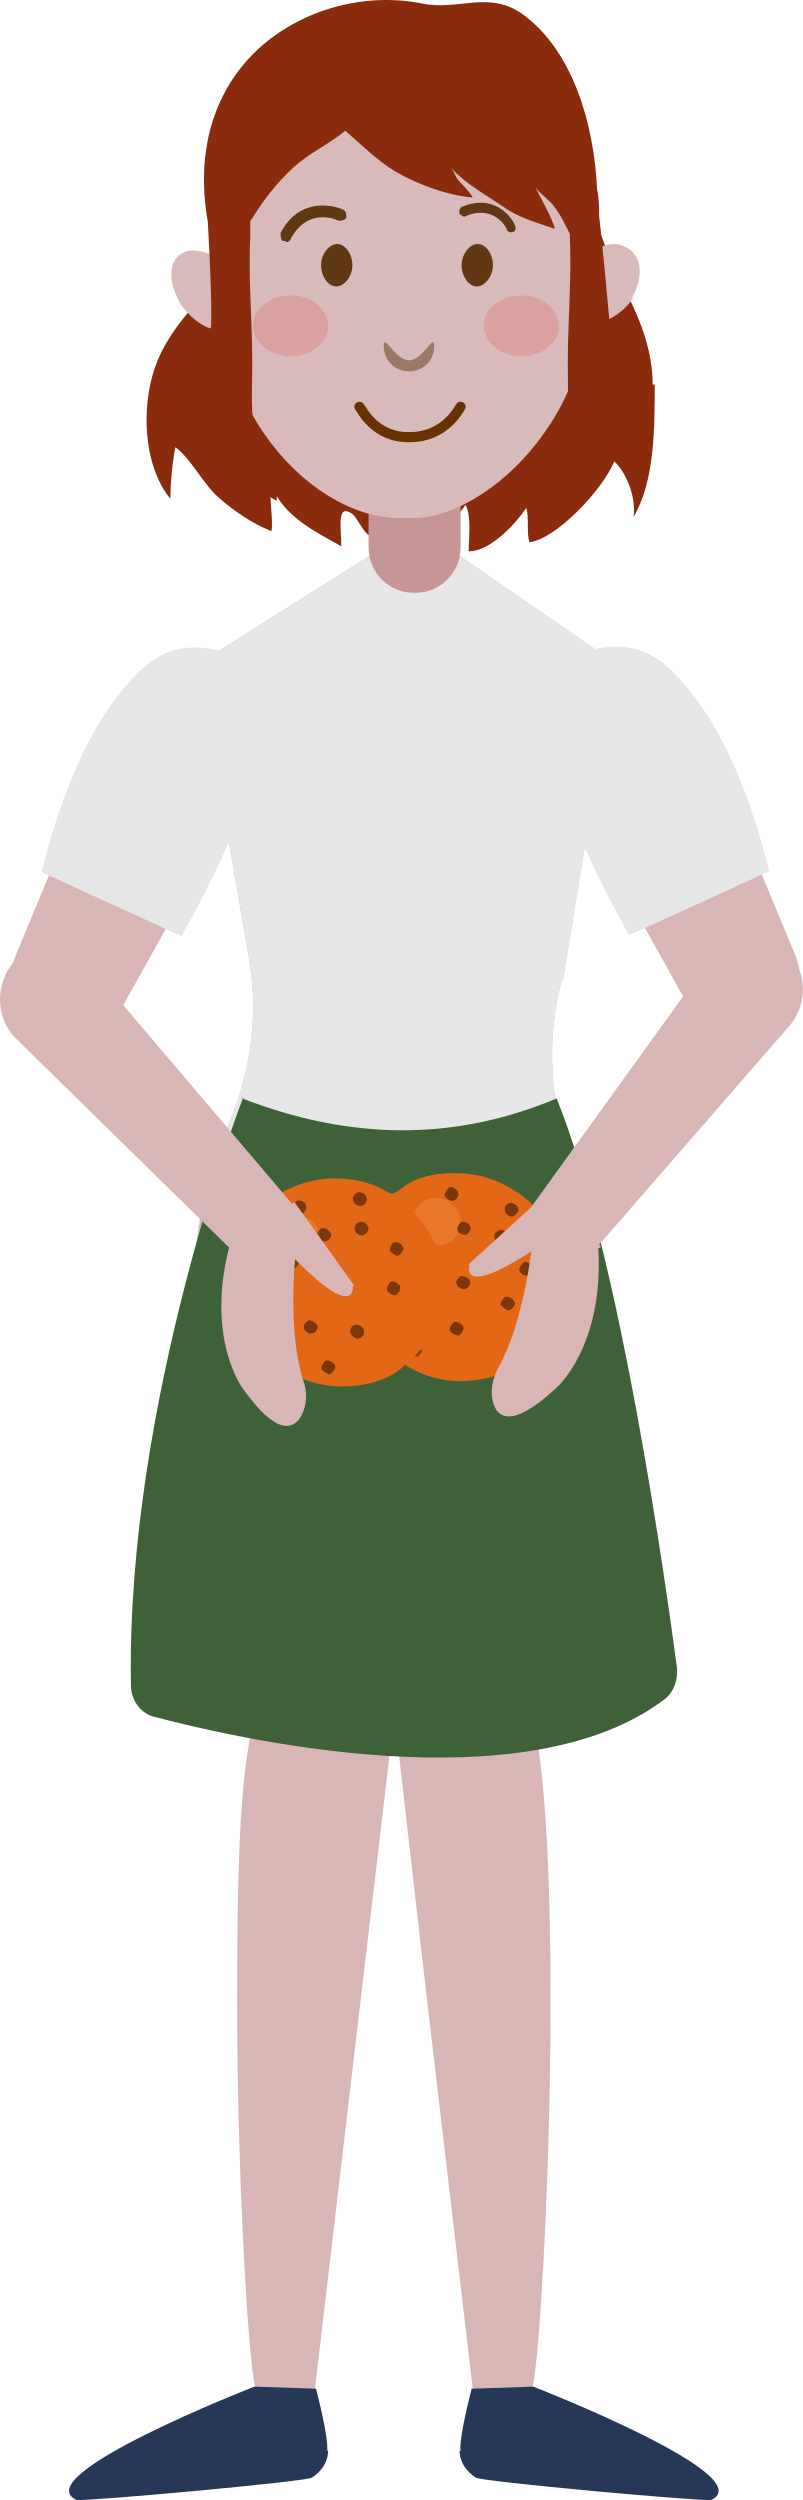
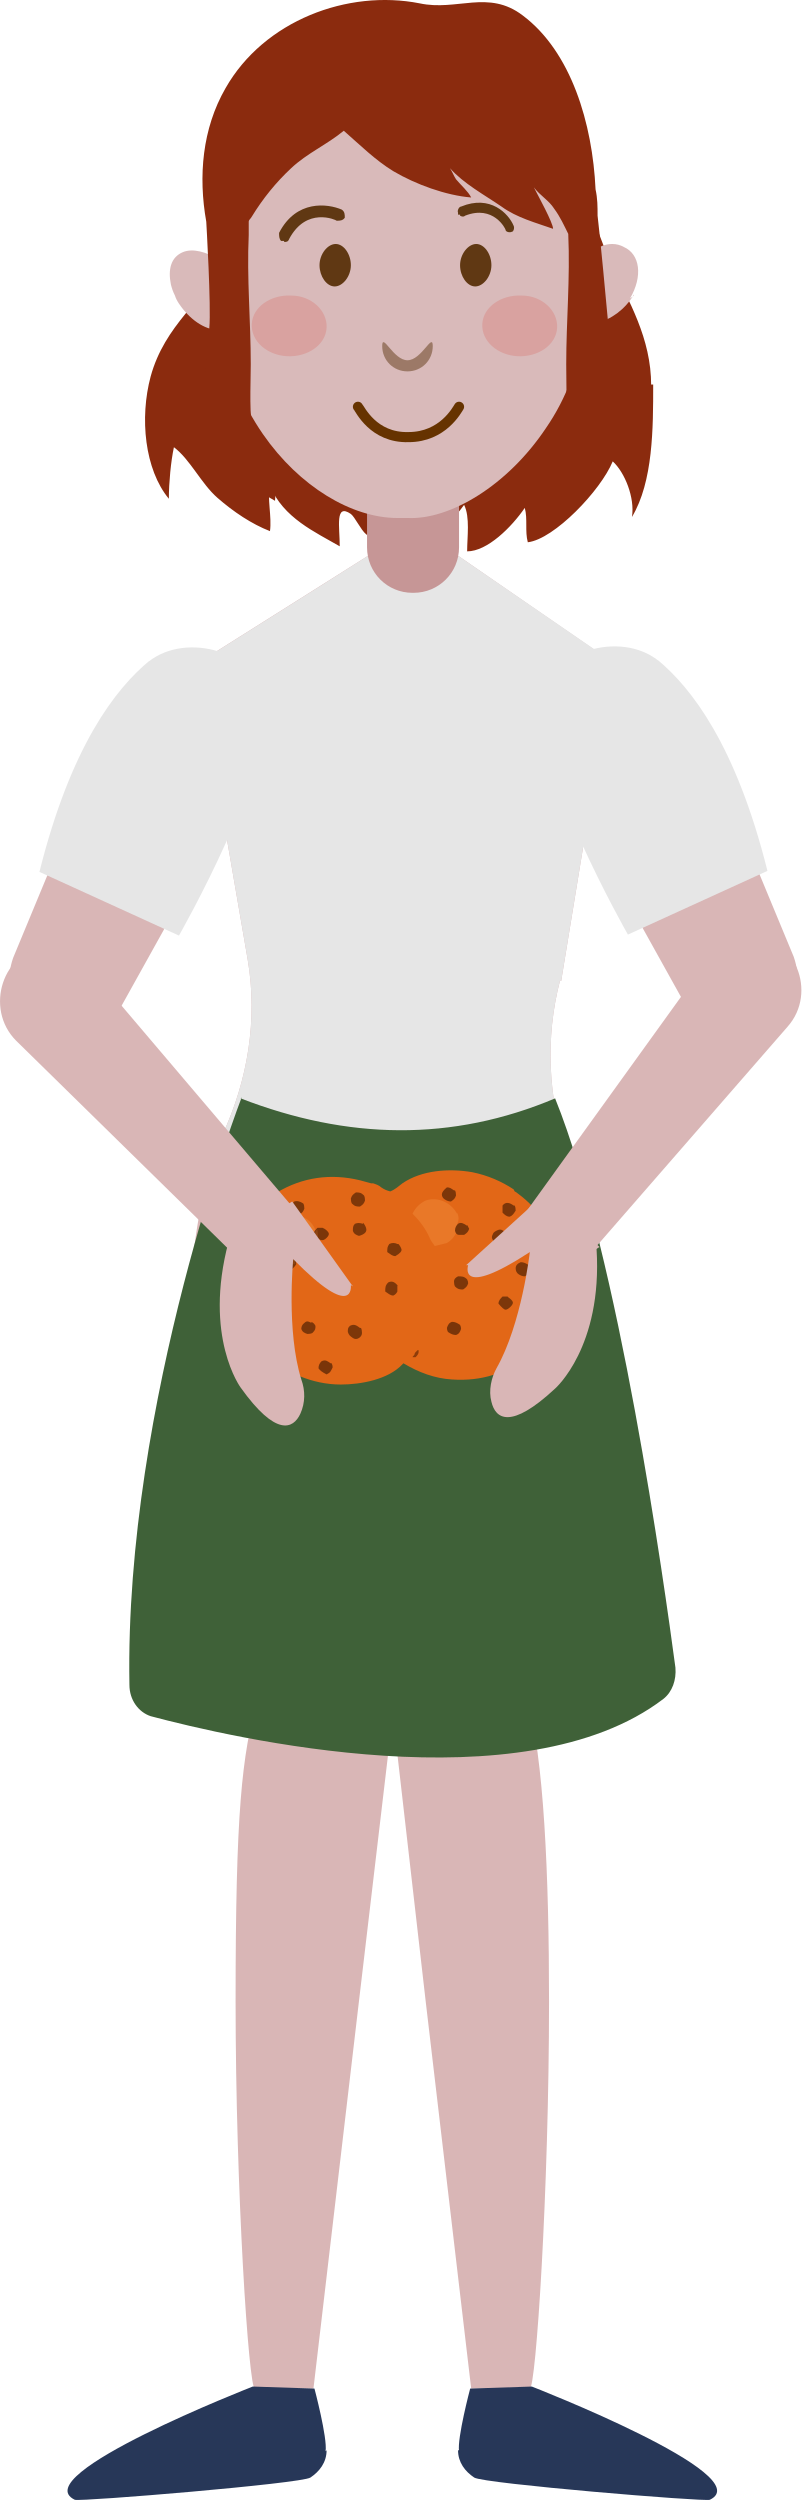
- <svg xmlns="http://www.w3.org/2000/svg" id="Ebene_2" data-name="Ebene 2" viewBox="0 0 79.41 247.24">
+ <svg xmlns="http://www.w3.org/2000/svg" id="Ebene_2" data-name="Ebene 2" viewBox="0 0 79.25 247.25">
  <defs>
    <style>
      .cls-1 {
        fill: #7e3709;
      }

      .cls-2 {
        fill: #d9b6b6;
      }

      .cls-3 {
        fill: #7c3609;
      }

      .cls-4 {
        fill: #e97828;
      }

      .cls-5 {
        fill: none;
        stroke: #630;
        stroke-linecap: round;
        stroke-miterlimit: 10;
      }

      .cls-6 {
        fill: #e97928;
      }

      .cls-7 {
        fill: #d9a2a0;
      }

      .cls-8 {
        fill: #7a3509;
      }

      .cls-9 {
        fill: #7d3709;
      }

      .cls-10 {
        fill: #8b4514;
      }

      .cls-11 {
        fill: #7b3609;
      }

      .cls-12 {
        fill: #d9baba;
      }

      .cls-13 {
        fill: #7d370a;
      }

      .cls-14, .cls-15 {
        fill: #603813;
      }

      .cls-16 {
        fill: #904614;
      }

      .cls-17 {
        fill: #8b2b0e;
      }

      .cls-18 {
        fill: #273758;
      }

      .cls-19 {
        fill: #8e3c09;
      }

      .cls-20 {
        fill: #7c3709;
      }

      .cls-21 {
        fill: #7b370a;
      }

      .cls-22 {
        fill: #e26717;
      }

      .cls-23 {
        fill: #7c370a;
      }

      .cls-24 {
        fill: #c69696;
      }

      .cls-15 {
        isolation: isolate;
        opacity: .5;
      }

      .cls-25 {
        fill: #e6e6e6;
      }

      .cls-26 {
        fill: #3f6138;
      }
    </style>
  </defs>
  <g id="Layer_1" data-name="Layer 1">
    <g id="german-girl-cookies">
      <g>
-         <path class="cls-2" d="M39.05,167.93v1.2l-3.4,28.8-4.5,38.3h-5.8c-.6,0-1.9-19.6-1.9-38.3s.6-24.3,2.2-30c0-3.7,3-6.7,6.7-6.7s6,2.4,6.6,5.5v1.2h.1Z" />
-         <path class="cls-18" d="M32.45,242.33c0,1.2-.7,2.1-1.6,2.7-.6.4-22.7,2.4-23.3,2.2-5-2.4,17.6-11.2,17.6-11.2l6.1.2s1.3,4.9,1.1,6.2h0c0-.1.1-.1.1-.1h0Z" />
-         <path class="cls-2" d="M33.35,174.73h0c-3.8.4-7.2-2.2-8-5.9l-6.7-34.7c-.4-5.1,3.4-9.5,8.5-10h0c5.1-.4,9.5,3.4,10,8.5l2,34.2c.3,4-1.8,7.5-5.7,7.9h-.1Z" />
+         <path class="cls-2" d="M38.9,167.93v1.2l-3.4,28.8-4.5,38.3h-5.8c-.6,0-1.9-19.6-1.9-38.3s.6-24.3,2.2-30c0-3.7,3-6.7,6.7-6.7s6,2.4,6.6,5.5v1.2h.1Z" />
+         <path class="cls-18" d="M32.3,242.33c0,1.2-.7,2.1-1.6,2.7s-22.7,2.4-23.3,2.2c-5-2.4,17.6-11.2,17.6-11.2l6.1.2s1.3,4.9,1.1,6.2h0l.1-.1Z" />
+         <path class="cls-2" d="M33.2,174.73h0c-3.8.4-7.2-2.2-8-5.9l-6.7-34.7c-.4-5.1,3.4-9.5,8.5-10h0c5.1-.4,9.5,3.4,10,8.5l2,34.2c.3,4-1.8,7.5-5.7,7.9h-.1Z" />
      </g>
      <g>
-         <path class="cls-2" d="M54.45,197.93c0,18.7-1.3,38.3-1.9,38.3h-5.8l-4.5-38.3-3.3-28.8v-2.4c.6-3.1,3.3-5.5,6.6-5.5s6.7,3,6.7,6.7c1.7,5.7,2.2,17.7,2.2,30h0Z" />
-         <path class="cls-18" d="M45.45,242.33c0,1.2.7,2.1,1.6,2.7.6.4,22.7,2.4,23.3,2.2,5-2.4-17.6-11.2-17.6-11.2l-6.1.2s-1.3,4.9-1.1,6.2h0l-.1-.1h0Z" />
-         <path class="cls-2" d="M44.65,174.73h0c3.8.4,7.2-2.2,8-5.9l6.7-34.7c.4-5.1-3.4-9.5-8.5-10h0c-5.1-.4-9.5,3.4-10,8.5l-2,34.2c-.3,4,1.8,7.5,5.7,7.9h.1Z" />
+         <path class="cls-2" d="M54.3,197.93c0,18.7-1.3,38.3-1.9,38.3h-5.8l-4.5-38.3-3.3-28.8v-2.4c.6-3.1,3.3-5.5,6.6-5.5s6.7,3,6.7,6.7c1.7,5.7,2.2,17.7,2.2,30h0Z" />
+         <path class="cls-18" d="M45.3,242.33c0,1.2.7,2.1,1.6,2.7s22.7,2.4,23.3,2.2c5-2.4-17.6-11.2-17.6-11.2l-6.1.2s-1.3,4.9-1.1,6.2h0v-.1h-.1Z" />
+         <path class="cls-2" d="M44.5,174.73h0c3.8.4,7.2-2.2,8-5.9l6.7-34.7c.4-5.1-3.4-9.5-8.5-10h0c-5.1-.4-9.5,3.4-10,8.5l-2,34.2c-.3,4,1.8,7.5,5.7,7.9h.1Z" />
      </g>
-       <path class="cls-2" d="M55.55,96.93c-1.5,5.7-1.2,11.7.7,17.3.7,2.1,1.4,4.7,1.8,7.8.5,3,1.2,7.7,1.2,11.5l-18.9,7.5h-2.8l-18.9-7.2c0-5.2.7-12.8,2.1-17.6.4-1.4.9-2.8,1.4-4,2.5-5.4,3.5-11.4,2.5-17.3l-3.9-22.6-1.2-6.7,1.2-.7,15.7-9.9h9.1l14.2,9.8,1.1.7-1.1,6.5-4.1,25h0l-.1-.1h0Z" />
-       <path class="cls-25" d="M55.55,96.93c-1.5,5.7-1.2,11.7.7,17.3.7,2.1,1.4,4.7,1.8,7.8H20.75v-5.8c.4-1.4.9-2.8,1.4-4,2.5-5.4,3.5-11.4,2.5-17.3l-3.9-22.6-1.1-6.7,12.7-8,4.1-2.6h9.1l3.5,2.4,11.8,8.1-1.1,6.5-4.1,25h0c0-.07-.03-.1-.1-.1h0Z" />
-       <path class="cls-26" d="M24.05,108.53s-11.6,30-11.1,58.1c0,1.5.9,2.7,2.1,3.1,7.9,2.1,36.8,8.9,50.7-1.7.9-.7,1.3-1.9,1.2-3.1-1.1-8.2-5.6-40.7-11.9-56.3-10.2,4.3-20.5,4.1-31.1,0h0c0-.07.03-.1.1-.1Z" />
+       <path class="cls-2" d="M55.4,96.93c-1.5,5.7-1.2,11.7.7,17.3.7,2.1,1.4,4.7,1.8,7.8.5,3,1.2,7.7,1.2,11.5l-18.9,7.5h-2.8l-18.9-7.2c0-5.2.7-12.8,2.1-17.6.4-1.4.9-2.8,1.4-4,2.5-5.4,3.5-11.4,2.5-17.3l-3.9-22.6-1.2-6.7,1.2-.7,15.7-9.9h9.1l14.2,9.8,1.1.7-1.1,6.5-4.1,25h0l-.1-.1Z" />
+       <path class="cls-25" d="M55.4,96.93c-1.5,5.7-1.2,11.7.7,17.3.7,2.1,1.4,4.7,1.8,7.8H20.6v-5.8c.4-1.4.9-2.8,1.4-4,2.5-5.4,3.5-11.4,2.5-17.3l-3.9-22.6-1.1-6.7,12.7-8,4.1-2.6h9.1l3.5,2.4,11.8,8.1-1.1,6.5-4.1,25h0l-.1-.1Z" />
+       <path class="cls-26" d="M23.9,108.53s-11.6,30-11.1,58.1c0,1.5.9,2.7,2.1,3.1,7.9,2.1,36.8,8.9,50.7-1.7.9-.7,1.3-1.9,1.2-3.1-1.1-8.2-5.6-40.7-11.9-56.3-10.2,4.3-20.5,4.1-31.1,0h0l.1-.1Z" />
      <g id="s-falsebelief-uc-a-cookies">
-         <path class="cls-22" d="M51.07,117.85c.1.06.19.13.29.19,2.19,1.56,3.73,3.96,4.28,6.54.24,1.34.26,2.67.01,4-.01.07-.02.13-.04.2-.39,1.92-1.51,3.85-2.97,5.14-.05.04-.1.09-.15.13-2.17,1.9-4.78,2.68-7.71,2.51-1.73-.13-3.29-.67-4.76-1.6-.04.05-.08.1-.12.15-1.44,1.48-4.06,2-6.08,2.01-2.84-.01-5.62-1.22-7.69-3.2-.49-.49-.9-1.01-1.27-1.59q-.08-.12-.16-.24c-1.57-2.34-1.9-5.05-1.47-7.72.58-2.59,2.13-4.87,4.4-6.29,2.48-1.48,5.33-1.91,8.21-1.22.37.1.73.21,1.09.34.06.02.12.04.18.06.3.11.55.23.82.41.3.19.52.32.88.39.45-.19.81-.46,1.19-.75,1.91-1.34,4.64-1.47,6.93-1.14,1.48.28,2.87.85,4.12,1.68Z" />
-         <path class="cls-6" d="M31.55,121.67q-.02.17-.05.34-.07.35.14.55t.12.49c-.26.73-.63,1.33-1.36,1.7-.33.13-.53.17-.87.03-.18-.13-.34-.26-.51-.41q-.17-.12-.37-.08-.2.07-.4.26c-.67-.41-.96-.85-1.21-1.58-.15-.61,0-1.15.23-1.7.31-.47.72-.81,1.27-.97,1.29-.25,2.36.12,2.99,1.35Z" />
-         <path class="cls-4" d="M45.36,119.91c.2.45.24.73.08,1.19-.03.07-.06.14-.09.21q-.09.19,0,.43c-.2.52-.49.94-.98,1.22-.37.15-.76.2-1.16.25-.23-.27-.39-.52-.53-.85-.42-.89-1.05-1.69-1.7-2.43.29-.65.65-1.03,1.31-1.33,1.22-.41,2.45.2,3.07,1.3Z" />
-         <path class="cls-1" d="M36.15,118.18q.12.24.14.5c-.12.32-.2.44-.51.58-.35.02-.48-.05-.75-.27q-.12-.24-.14-.5c.12-.32.2-.44.51-.58.35-.02.48.05.75.27Z" />
-         <path class="cls-9" d="M35.87,131.28q.12.24.14.5t-.27.47-.59.08c-.29-.17-.41-.27-.52-.59.01-.28.06-.41.24-.62.41-.18.64-.13.99.16Z" />
-         <path class="cls-13" d="M29.38,124.49q.13.24.14.5c-.16.27-.3.45-.58.6-.3,0-.45-.1-.68-.28q-.12-.24-.14-.5c.12-.32.2-.44.51-.58.35-.02.48.05.75.27Z" />
-         <path class="cls-9" d="M36.1,120.91q.22.19.32.47t-.15.54-.58.27c-.32-.13-.45-.21-.61-.52-.03-.34.03-.47.25-.73.31-.14.44-.15.77-.03Z" />
-         <path class="cls-9" d="M49.98,121.82q.29.31.3.58c-.12.31-.2.44-.51.58-.35.02-.48-.05-.75-.27-.16-.31-.16-.44-.05-.76q.18-.21.46-.3t.55.16Z" />
-         <path class="cls-9" d="M27.4,127.93q.12.24.14.5c-.11.27-.19.42-.44.57-.34,0-.6-.16-.86-.38q-.1-.22-.06-.45t.4-.5c.39-.02.51.03.82.27Z" />
-         <path class="cls-13" d="M39.55,127.14q.07.25-.07.58c-.14.22-.18.29-.43.39-.34-.06-.51-.21-.76-.45-.03-.41.05-.56.29-.88.43-.17.66.06.98.36Z" />
-         <path class="cls-20" d="M34.37,126.61q.28.2.41.44t-.16.54-.56.24q-.53-.24-.66-.55c.04-.34.19-.5.43-.74q.25-.06.54.07Z" />
-         <path class="cls-11" d="M32.31,121.55q.28.2.41.44t-.16.54-.56.24q-.53-.24-.66-.55c.04-.34.19-.5.43-.74q.25-.06.54.07Z" />
-         <path class="cls-20" d="M39.61,123.01q.23.23.31.48-.27.59-.58.71c-.34-.06-.51-.21-.76-.45-.03-.38.02-.5.24-.8.35-.17.45-.16.79.06Z" />
-         <path class="cls-20" d="M52.62,125.12q.11.17.11.38c-.14.33-.23.5-.55.67q-.27,0-.56-.17t-.26-.56q.23-.5.49-.65c.32.01.51.15.77.34Z" />
-         <path class="cls-3" d="M51.13,119.24q.13.24.14.5c-.17.3-.29.46-.62.58-.32-.04-.45-.15-.67-.39-.09-.27-.08-.41.01-.67.35-.41.73-.35,1.14-.02Z" />
-         <path class="cls-3" d="M30.99,130.71c.2.13.3.19.43.4,0,.29-.1.44-.27.66q-.24.11-.5.12c-.32-.12-.45-.21-.61-.52q-.02-.26.16-.54c.32-.32.38-.33.81-.12Z" />
-         <path class="cls-23" d="M30.17,118.99q.11.24.14.5c-.12.32-.2.44-.51.58-.34.02-.48-.05-.75-.27q-.11-.17-.11-.38c.09-.24.19-.44.36-.63.35-.12.58-.05.87.19Z" />
-         <path class="cls-23" d="M50.48,128.33q.28.2.41.44t-.16.54-.48.29q-.61-.28-.75-.6c.05-.33.2-.5.43-.74q.25-.06.54.07Z" />
-         <path class="cls-3" d="M45.2,117.68q.12.24.14.5c-.12.32-.2.44-.51.59q-.27,0-.56-.17t-.31-.48q.27-.58.54-.73c.3.01.45.11.68.29Z" />
-         <path class="cls-3" d="M46.4,126.52q.11.18.11.38c-.12.31-.2.44-.51.58-.35.02-.48-.05-.75-.27q-.13-.24-.14-.5.17-.28.4-.5c.41-.02.56.08.9.31Z" />
-         <path class="cls-8" d="M33.05,134.86q.11.17.11.38c-.17.36-.25.52-.61.69q-.58-.27-.76-.55c0-.31.14-.5.32-.75.36-.21.63,0,.95.24Z" />
-         <path class="cls-8" d="M45.74,131.05q.11.17.11.38c-.12.28-.22.49-.49.65-.32-.01-.51-.15-.77-.34q-.11-.17-.11-.38c.12-.28.22-.49.49-.65.32.01.51.15.77.34Z" />
-         <path class="cls-21" d="M46.39,121.08q.14.2.19.42c-.11.28-.21.43-.46.61q-.23.04-.53-.09t-.37-.37c0-.32.13-.5.32-.75.34-.19.56-.04.87.19Z" />
-         <path class="cls-10" d="M29.38,124.49q.05.24.06.45c-.15-.04-.31-.07-.46-.11-.09-.02-.17-.04-.26-.06q-.22-.06-.39-.15l-.22.19c.13-.29.21-.44.51-.58.34-.02.48.05.75.27Z" />
-         <path class="cls-19" d="M41.64,133.47l.12.17q-.18.25-.4.5c-.11,0-.22.01-.33.02.08-.11.16-.22.24-.33.04-.06.09-.12.13-.18q.12-.15.24-.18Z" />
-         <path class="cls-16" d="M31.59,121.59c.07.34.11.65.08.99q-.14-.11-.28-.27c-.03-.35.01-.44.2-.72Z" />
+         <path class="cls-22" d="M50.9,117.83s.2.1.3.2c2.2,1.6,3.7,4,4.3,6.5.2,1.3.3,2.7,0,4v.2c-.4,1.9-1.5,3.8-3,5.1l-.1.1c-2.2,1.9-4.8,2.7-7.7,2.5-1.7-.1-3.3-.7-4.8-1.6l-.1.1c-1.4,1.5-4.1,2-6.1,2-2.8,0-5.6-1.2-7.7-3.2-.5-.5-.9-1-1.3-1.6,0-.07-.07-.13-.2-.2-1.6-2.3-1.9-5.1-1.5-7.7.6-2.6,2.1-4.9,4.4-6.3,2.5-1.5,5.3-1.9,8.2-1.2.4.1.7.2,1.1.3h.2c.3.1.6.2.8.4.3.2.5.3.9.4.5-.2.8-.5,1.2-.8,1.9-1.3,4.6-1.5,6.9-1.1,1.5.3,2.9.9,4.1,1.7l.1.2Z" />
+         <path class="cls-6" d="M31.3,121.63v.3c0,.07.03.23.1.5.07.27.1.43.1.5-.3.7-.6,1.3-1.4,1.7-.3.1-.5.2-.9,0-.2-.1-.3-.3-.5-.4-.13-.07-.27-.07-.4,0-.13,0-.27.1-.4.3-.7-.4-1-.9-1.2-1.6-.2-.6,0-1.1.2-1.7.3-.5.7-.8,1.3-1,1.3-.2,2.4.1,3,1.4h.1Z" />
+         <path class="cls-4" d="M45.2,119.93c.2.4.2.7,0,1.2v.6c-.2.5-.5.9-1,1.2l-1.2.3c-.2-.3-.4-.5-.5-.8-.4-.9-1-1.7-1.7-2.4.3-.6.7-1,1.3-1.3,1.2-.4,2.5.2,3.1,1.3v-.1Z" />
+         <path class="cls-1" d="M36,118.23c.07.13.1.3.1.5-.1.3-.2.4-.5.6-.3,0-.5,0-.8-.3-.07-.13-.1-.3-.1-.5.1-.3.2-.4.5-.6.3,0,.5,0,.8.3Z" />
+         <path class="cls-9" d="M35.7,131.33c.07.13.1.3.1.5s-.1.37-.3.5c-.2.13-.4.13-.6,0-.3-.2-.4-.3-.5-.6,0-.3,0-.4.2-.6.4-.2.6-.1,1,.2h.1Z" />
+         <path class="cls-13" d="M29.2,124.53c.07.13.1.3.1.5-.2.3-.3.4-.6.6-.3,0-.4-.1-.7-.3-.07-.13-.1-.3-.1-.5.1-.3.2-.4.5-.6.3,0,.5,0,.8.3h0Z" />
+         <path class="cls-9" d="M35.9,120.93c.13.13.23.3.3.5s.03.37-.1.5c-.13.13-.33.23-.6.3-.3-.1-.5-.2-.6-.5,0-.3,0-.5.2-.7.3-.1.4-.1.8,0v-.1Z" />
+         <path class="cls-9" d="M49.8,121.83c.2.2.3.4.3.6-.1.3-.2.4-.5.6-.3,0-.5,0-.8-.3-.2-.3-.2-.4,0-.8.13-.13.3-.23.5-.3.2-.07.4,0,.6.2h-.1Z" />
+         <path class="cls-9" d="M27.2,127.93c.07.13.1.3.1.5-.1.3-.2.4-.4.6-.3,0-.6-.2-.9-.4v-.5c0-.2.13-.37.4-.5.4,0,.5,0,.8.3Z" />
+         <path class="cls-13" d="M39.3,127.13v.6c-.1.2-.2.3-.4.4-.3,0-.5-.2-.8-.4,0-.4,0-.6.3-.9.4-.2.7,0,1,.4l-.1-.1Z" />
+         <path class="cls-20" d="M34.2,126.63c.2.13.33.27.4.4s0,.3-.2.5-.4.27-.6.2-.43-.23-.7-.5c0-.3.2-.5.4-.7h.5l.2.1Z" />
+         <path class="cls-11" d="M32.1,121.53c.2.13.33.27.4.4.07.13,0,.3-.2.5s-.4.27-.6.2c-.2-.07-.43-.23-.7-.5,0-.3.2-.5.4-.7h.5l.2.1Z" />
+         <path class="cls-20" d="M39.4,123.03c.13.13.23.3.3.5s-.13.43-.6.7c-.3,0-.5-.2-.8-.4,0-.4,0-.5.2-.8q.4-.2.8,0h.1Z" />
+         <path class="cls-20" d="M52.4,125.13c.07.13.1.27.1.4-.1.3-.2.5-.6.7-.2,0-.4-.07-.6-.2s-.3-.33-.3-.6c0-.27.17-.47.5-.6.3,0,.5.1.8.3h.1Z" />
+         <path class="cls-3" d="M50.9,119.23c.07.13.1.3.1.5-.2.3-.3.5-.6.6-.3,0-.5-.2-.7-.4v-.7c.3-.4.7-.3,1.1,0h.1Z" />
+         <path class="cls-3" d="M30.8,130.73c.2.1.3.2.4.4,0,.3,0,.4-.3.7-.13.07-.3.1-.5.1-.3-.1-.5-.2-.6-.5,0-.2.07-.37.2-.5.3-.3.4-.3.8-.1v-.1Z" />
+         <path class="cls-23" d="M30,119.03c.07.13.1.3.1.5-.1.3-.2.4-.5.6-.3,0-.5,0-.8-.3-.07-.13-.1-.27-.1-.4,0-.2.2-.4.4-.6.3-.1.6,0,.9.2h0Z" />
+         <path class="cls-23" d="M50.3,128.33c.2.13.33.27.4.4s0,.3-.2.5-.37.3-.5.3-.37-.2-.7-.6c0-.3.2-.5.4-.7h.5l.1.1Z" />
+         <path class="cls-3" d="M45,117.73c.07.13.1.3.1.5-.1.3-.2.4-.5.6-.2,0-.4-.07-.6-.2-.2-.13-.3-.3-.3-.5,0-.2.17-.43.5-.7.3,0,.4.1.7.3h.1Z" />
+         <path class="cls-3" d="M46.2,126.53c.07.13.1.27.1.4-.1.3-.2.4-.5.6-.3,0-.5,0-.8-.3-.07-.13-.1-.3-.1-.5s.13-.37.4-.5c.4,0,.6,0,.9.3Z" />
+         <path class="cls-8" d="M32.8,134.83c.07.13.1.27.1.4-.2.4-.2.5-.6.7-.4-.2-.67-.4-.8-.6,0-.3.1-.5.3-.7.4-.2.6,0,.9.2h.1Z" />
+         <path class="cls-8" d="M45.5,131.03c.07.13.1.27.1.4-.1.3-.2.5-.5.6-.3,0-.5-.1-.8-.3-.07-.13-.1-.27-.1-.4.1-.3.2-.5.5-.6.3,0,.5.1.8.3Z" />
+         <path class="cls-21" d="M46.2,121.13l.2.4c-.1.3-.2.4-.5.6h-.5c-.2,0-.33-.13-.4-.4,0-.3.1-.5.3-.7.3-.2.6,0,.9.2v-.1Z" />
+         <path class="cls-10" d="M29.2,124.53v.5c-.2,0-.3,0-.5-.1h-.3c-.13,0-.27-.07-.4-.2l-.2.2c.1-.3.2-.4.5-.6.3,0,.5,0,.8.3l.1-.1Z" />
+         <path class="cls-19" d="M41.4,133.53v.2c0,.13-.1.3-.3.5h-.3c0-.1.2-.2.2-.3,0,0,0-.1.1-.2.07-.07.13-.13.2-.2h.1Z" />
+         <path class="cls-16" d="M31.4,121.63c0,.3.1.6,0,1-.07-.07-.17-.17-.3-.3q0-.4.2-.7h.1Z" />
      </g>
      <g>
-         <path class="cls-17" d="M64.55,38.13c0-4.7-2.2-8.3-4-12.1-.8-1.7-1.6-4.7-2.8-6-1.6-1.7-5.4-.9-7.4-1-7.4-.3-14.8.2-22.2,1.1-2.3.3-3.7-.6-4.6,2.7-.6,2.1-1,2.9-1,2.9-2.3,4-6.1,6.4-7.5,11.5-1.1,4.1-.6,9.2,1.8,12.1,0-1.6.2-3.7.5-5.1,1.6,1.2,2.7,3.6,4.3,5s3.4,2.6,5.2,3.3c.2-1.4-.3-3.3,0-4.5,1.3,3.2,4.5,4.6,6.9,6,0-1.9-.5-4.3,1.1-3.2.4.3,1,1.6,1.5,2s1.1.8,1.7,1.1c1.8,1.1,2.6,1.4,4.3,0,1.2-1.1,2.7-2.6,3.7-4,.6,1.2.3,3.2.3,4.6,2,0,4.4-2.4,5.7-4.3.3,1.1,0,2.3.3,3.4,2.6-.3,7.2-5.1,8.4-8,1.2,1.1,2.2,3.6,1.9,5.5,2.1-3.5,2.1-8.8,2.1-13.1h-.2v.1Z" />
-         <path class="cls-24" d="M40.95,58.63h0c-2.5,0-4.5-2-4.5-4.5v-6.7h9.1v6.7c0,2.5-2,4.5-4.5,4.5h-.1Z" />
-         <path class="cls-12" d="M62.85,29.13c-.9,1.5-2.3,2.5-3.7,2.8h-1.2c-.4,3.9-1.8,7.5-3.8,10.4-3.8,5.7-9.5,9.1-13.7,8.9h-1c-4.5,0-9.7-3.1-13.3-8.3-2-2.9-3.5-6.4-4.1-10.3h-.3c-1.4,0-2.9-1.1-3.9-2.6-.2-.3-.3-.5-.4-.8-.2-.4-.3-.7-.4-1.1h0c-.3-1.5,0-2.7,1.2-3.2h0c1-.4,2.3,0,3.5.7.9-11.9,8.3-22.4,17.5-22.6,2.8,0,5.5.8,7.9,2.3,2.3,1.4,4.3,3.6,6,6.3h0c2.4,3.9,4.1,8.9,4.6,13.9h0c.5-.5,1.1-.9,1.7-1.1.8-.4,1.7-.4,2.4,0,1.6.7,1.9,2.9.6,5.1l.4-.3h0v-.1h0Z" />
-         <path class="cls-17" d="M60.35,32.53c-.3-3.2-.8-8.7-1.1-11.2,0-.9,0-1.7-.2-2.6-.3-6.5-2.4-13.6-7.2-17.2-3.4-2.6-6.5-.4-10.2-1.2-7.1-1.4-15.4,1.7-19.2,8.4-2.3,4-2.7,8.7-1.9,13.2,0,0,.5,8.5.3,10.5-.3,3.4-1.2,9.6.9,12.6,1,1.4,4.1,3.7,5.6,4.5.3-2.2-1.7-4.2-2.1-6.3-.5-2.3-.3-4.8-.3-7.2,0-4.3-.4-8.5-.2-12.8v-1.3c0-.2.2-.3.3-.5,1.1-1.8,2.4-3.4,3.9-4.8,1.6-1.5,3.5-2.3,5.2-3.7,1.6,1.4,3.1,2.9,4.9,4,2.2,1.3,5.2,2.4,7.7,2.6-.3-.6-1-1.2-1.5-1.8-.2-.3-.4-.8-.6-1.1,1.3,1.5,3.5,2.7,5.1,3.8,1.5,1.1,3.4,1.6,5.1,2.2,0-.6-1.5-3.3-1.9-4.1.6.8,1.5,1.3,2,2.1.6.8,1,1.7,1.4,2.5h0c.2,4.4-.2,8.6-.2,12.9s.2,4.9-.3,7.2c-.5,2.1-2.5,4.1-2.1,6.3,1.5-.8,4.6-3.1,5.6-4.5,2.1-2.9,1.2-9.2.9-12.6h0l.1.1h0Z" />
+         <path class="cls-17" d="M64.4,38.13c0-4.7-2.2-8.3-4-12.1-.8-1.7-1.6-4.7-2.8-6-1.6-1.7-5.4-.9-7.4-1-7.4-.3-14.8.2-22.2,1.1-2.3.3-3.7-.6-4.6,2.7-.6,2.1-1,2.9-1,2.9-2.3,4-6.1,6.4-7.5,11.5-1.1,4.1-.6,9.2,1.8,12.1,0-1.6.2-3.7.5-5.1,1.6,1.2,2.7,3.6,4.3,5s3.4,2.6,5.2,3.3c.2-1.4-.3-3.3,0-4.5,1.3,3.2,4.5,4.6,6.9,6,0-1.9-.5-4.3,1.1-3.2.4.3,1,1.6,1.5,2s1.1.8,1.7,1.1c1.8,1.1,2.6,1.4,4.3,0,1.2-1.1,2.7-2.6,3.7-4,.6,1.2.3,3.2.3,4.6,2,0,4.4-2.4,5.7-4.3.3,1.1,0,2.3.3,3.4,2.6-.3,7.2-5.1,8.4-8,1.2,1.1,2.2,3.6,1.9,5.5,2.1-3.5,2.1-8.8,2.1-13.1h-.2v.1Z" />
+         <path class="cls-24" d="M40.8,58.63h0c-2.5,0-4.5-2-4.5-4.5v-6.7h9.1v6.7c0,2.5-2,4.5-4.5,4.5h-.1Z" />
+         <path class="cls-12" d="M62.7,29.13c-.9,1.5-2.3,2.5-3.7,2.8h-1.2c-.4,3.9-1.8,7.5-3.8,10.4-3.8,5.7-9.5,9.1-13.7,8.9h-1c-4.5,0-9.7-3.1-13.3-8.3-2-2.9-3.5-6.4-4.1-10.3h-.3c-1.4,0-2.9-1.1-3.9-2.6-.2-.3-.3-.5-.4-.8-.2-.4-.3-.7-.4-1.1h0c-.3-1.5,0-2.7,1.2-3.2h0c1-.4,2.3,0,3.5.7.9-11.9,8.3-22.4,17.5-22.6,2.8,0,5.5.8,7.9,2.3,2.3,1.4,4.3,3.6,6,6.3h0c2.4,3.9,4.1,8.9,4.6,13.9h0c.5-.5,1.1-.9,1.7-1.1.8-.4,1.7-.4,2.4,0,1.6.7,1.9,2.9.6,5.1l.4-.3h0v-.1Z" />
+         <path class="cls-17" d="M60.2,32.53c-.3-3.2-.8-8.7-1.1-11.2,0-.9,0-1.7-.2-2.6-.3-6.5-2.4-13.6-7.2-17.2-3.4-2.6-6.5-.4-10.2-1.2-7.1-1.4-15.4,1.7-19.2,8.4-2.3,4-2.7,8.7-1.9,13.2,0,0,.5,8.5.3,10.5-.3,3.4-1.2,9.6.9,12.6,1,1.4,4.1,3.7,5.6,4.5.3-2.2-1.7-4.2-2.1-6.3-.5-2.3-.3-4.8-.3-7.2,0-4.3-.4-8.5-.2-12.8v-1.3c0-.2.2-.3.3-.5,1.1-1.8,2.4-3.4,3.9-4.8,1.6-1.5,3.5-2.3,5.2-3.7,1.6,1.4,3.1,2.9,4.9,4,2.2,1.3,5.2,2.4,7.7,2.6-.3-.6-1-1.2-1.5-1.8-.2-.3-.4-.8-.6-1.1,1.3,1.5,3.5,2.7,5.1,3.8,1.5,1.1,3.4,1.6,5.1,2.2,0-.6-1.5-3.3-1.9-4.1.6.8,1.5,1.3,2,2.1.6.8,1,1.7,1.4,2.5h0c.2,4.4-.2,8.6-.2,12.9s.2,4.9-.3,7.2c-.5,2.1-2.5,4.1-2.1,6.3,1.5-.8,4.6-3.1,5.6-4.5,2.1-2.9,1.2-9.2.9-12.6h0s0,0,0,0l.1.1Z" />
        <g>
-           <path class="cls-14" d="M28.25,23.93c.2,0,.4,0,.5-.3,1.7-3.2,4.6-1.9,4.7-1.8.3,0,.6,0,.8-.3,0-.3,0-.6-.3-.8-1.4-.6-4.5-1-6.2,2.3,0,.3,0,.6.2.8h.3v.1Z" />
-           <path class="cls-14" d="M45.65,21.33s.3.2.5,0c2.8-1.1,4,1.3,4,1.4,0,.2.4.3.6.2.2,0,.3-.4.2-.6-.5-1.2-2.3-3.1-5.2-1.9-.2,0-.4.4-.3.6v.2h.2v.1Z" />
-           <path class="cls-14" d="M31.75,26.23c0,1.1.7,2.1,1.5,2.1s1.6-1,1.6-2.1-.7-2.1-1.5-2.1-1.6,1-1.6,2.1Z" />
-           <path class="cls-14" d="M45.65,26.23c0,1.1.7,2.1,1.5,2.1s1.6-1,1.6-2.1-.7-2.1-1.5-2.1-1.6,1-1.6,2.1Z" />
-           <path class="cls-5" d="M35.55,40.23c.2.2,1.5,3.1,5,3,3.4,0,4.8-2.7,5-3" />
-           <path class="cls-15" d="M42.95,34.23c0,1.4-1.1,2.5-2.5,2.5s-2.5-1.1-2.5-2.5,1.1,1.4,2.5,1.4,2.5-2.8,2.5-1.4Z" />
-           <path class="cls-7" d="M51.75,29.23c2,0,3.6,1.5,3.5,3.2s-1.9,2.9-3.9,2.8-3.6-1.5-3.5-3.2,1.9-2.9,3.9-2.8Z" />
-           <path class="cls-7" d="M28.95,29.23c2,0,3.6,1.5,3.5,3.2s-1.9,2.9-3.9,2.8-3.6-1.5-3.5-3.2,1.9-2.9,3.9-2.8Z" />
+           <path class="cls-14" d="M28.1,23.93c.2,0,.4,0,.5-.3,1.7-3.2,4.6-1.9,4.7-1.8.3,0,.6,0,.8-.3,0-.3,0-.6-.3-.8-1.4-.6-4.5-1-6.2,2.3,0,.3,0,.6.2.8h.3v.1Z" />
+           <path class="cls-14" d="M45.5,21.33s.3.2.5,0c2.8-1.1,4,1.3,4,1.4,0,.2.4.3.6.2.2,0,.3-.4.2-.6-.5-1.2-2.3-3.1-5.2-1.9-.2,0-.4.4-.3.6v.2h.2v.1Z" />
+           <path class="cls-14" d="M31.6,26.23c0,1.1.7,2.1,1.5,2.1s1.6-1,1.6-2.1-.7-2.1-1.5-2.1-1.6,1-1.6,2.1Z" />
+           <path class="cls-14" d="M45.5,26.23c0,1.1.7,2.1,1.5,2.1s1.6-1,1.6-2.1-.7-2.1-1.5-2.1-1.6,1-1.6,2.1Z" />
+           <path class="cls-5" d="M35.4,40.23c.2.2,1.5,3.1,5,3,3.4,0,4.8-2.7,5-3" />
+           <path class="cls-15" d="M42.8,34.23c0,1.4-1.1,2.5-2.5,2.5s-2.5-1.1-2.5-2.5,1.1,1.4,2.5,1.4,2.5-2.8,2.5-1.4Z" />
+           <path class="cls-7" d="M51.6,29.23c2,0,3.6,1.5,3.5,3.2s-1.9,2.9-3.9,2.8-3.6-1.5-3.5-3.2,1.9-2.9,3.9-2.8Z" />
+           <path class="cls-7" d="M28.8,29.23c2,0,3.6,1.5,3.5,3.2s-1.9,2.9-3.9,2.8-3.6-1.5-3.5-3.2,1.9-2.9,3.9-2.8Z" />
        </g>
      </g>
      <g>
-         <path class="cls-2" d="M6.55,103.18h0c-3.98-.18-6.52-4.53-5.07-8.51l10.23-24.62c1.54-3.89,5.61-5.88,9.32-4.44h0c4.34,1.72,6.06,7.15,3.71,11.32l-12.94,23.17c-1.09,1.99-3.17,3.08-5.34,2.99h0l.09.09h0Z" />
-         <path class="cls-25" d="M14.97,65.34c-3.44,2.81-7.78,8.51-10.86,20.91l13.85,6.34s9.69-17.02,8.51-23.54c-.81-4.53-7.69-6.61-11.5-3.62h0v-.09h0Z" />
-         <path class="cls-2" d="M4.69,93.48h0c1.56-.08,3,.52,4.05,1.86l20.26,23.85-6.14,4.39L1.62,102.75c-3.23-3.16-1.33-8.98,3.07-9.26h0Z" />
-         <path class="cls-2" d="M35.11,127.25l-5.99-8.36-6.55,3.76s.11.17.21.25c-2.55,9.36,1.19,14.35,1.19,14.35,3.46,4.94,5.18,4.09,5.9,2.63.5-1.07.53-2.25.11-3.39-1.53-4.83-.8-11.95-.8-11.95,6.08,6.16,5.72,2.65,5.72,2.65l.18-.02v.09s.02,0,.02,0h0Z" />
+         <path class="cls-2" d="M6.4,103.23h0c-4-.2-6.5-4.5-5.1-8.5l10.2-24.6c1.5-3.9,5.6-5.9,9.3-4.4h0c4.3,1.7,6.1,7.2,3.7,11.3l-12.9,23.2c-1.1,2-3.2,3.1-5.3,3h.1Z" />
+         <path class="cls-25" d="M14.8,65.33c-3.4,2.8-7.8,8.5-10.9,20.9l13.8,6.3s9.7-17,8.5-23.5c-.8-4.5-7.7-6.6-11.5-3.6h0l.1-.1Z" />
+         <path class="cls-2" d="M4.5,93.53h0c1.6,0,3,.5,4.1,1.9l20.3,23.9-6.1,4.4L1.6,102.93c-3.2-3.2-1.3-9,3.1-9.3h0l-.2-.1Z" />
+         <path class="cls-2" d="M34.9,127.23l-6-8.4-6.5,3.8s.1.2.2.2c-2.5,9.4,1.2,14.4,1.2,14.4,3.5,4.9,5.2,4.1,5.9,2.6.5-1.1.5-2.3.1-3.4-1.5-4.8-.8-11.9-.8-11.9,6.1,6.2,5.7,2.6,5.7,2.6h.2v.1Z" />
      </g>
      <g>
-         <path class="cls-2" d="M73.63,103.09h0c3.98-.18,6.52-4.53,5.07-8.51l-10.23-24.62c-1.54-3.89-5.61-5.88-9.32-4.44h0c-4.34,1.72-6.06,7.15-3.71,11.32l12.94,23.17c1.09,1.99,3.17,3.08,5.34,2.99h0l-.09.09h0Z" />
-         <path class="cls-25" d="M65.21,65.25c3.44,2.81,7.78,8.51,10.86,20.91l-13.85,6.34s-9.69-17.02-8.51-23.54c.81-4.53,7.69-6.61,11.5-3.62h0v-.09h0Z" />
-         <path class="cls-2" d="M74.28,92.49h0c-1.58.02-2.95.75-3.89,2.12l-18.3,25.38,6.47,3.9,19.51-22.44c2.97-3.43.66-9.03-3.7-8.96l-.09-.02h0Z" />
-         <path class="cls-2" d="M46.25,125.11l7.58-6.89,5.61,5.06c-.04.08-.15.13-.27.18.57,9.7-4.14,13.79-4.14,13.79-4.42,4.11-5.9,2.99-6.29,1.34-.3-1.12.02-2.35.54-3.32,2.46-4.36,3.26-11.51,3.26-11.51-7.23,4.68-6.09,1.33-6.09,1.33l-.17-.07-.04.08h0Z" />
+         <path class="cls-2" d="M73.4,103.13h0c4-.2,6.5-4.5,5.1-8.5l-10.2-24.6c-1.5-3.9-5.6-5.9-9.3-4.4h0c-4.3,1.7-6.1,7.2-3.7,11.3l12.9,23.2c1.1,2,3.2,3.1,5.3,3h-.1Z" />
+         <path class="cls-25" d="M65,65.23c3.4,2.8,7.8,8.5,10.9,20.9l-13.8,6.3s-9.7-17-8.5-23.5c.8-4.5,7.7-6.6,11.5-3.6h0l-.1-.1Z" />
+         <path class="cls-2" d="M74.1,92.53h0c-1.6,0-2.9.8-3.9,2.1l-18.3,25.4,6.5,3.9,19.5-22.4c3-3.4.7-9-3.7-9h-.1Z" />
+         <path class="cls-2" d="M46.1,125.13l7.6-6.9,5.6,5.1s-.2.1-.3.2c.6,9.7-4.1,13.8-4.1,13.8-4.4,4.1-5.9,3-6.3,1.3-.3-1.1,0-2.4.5-3.3,2.5-4.4,3.3-11.5,3.3-11.5-7.2,4.7-6.1,1.3-6.1,1.3h-.2Z" />
      </g>
    </g>
  </g>
</svg>
